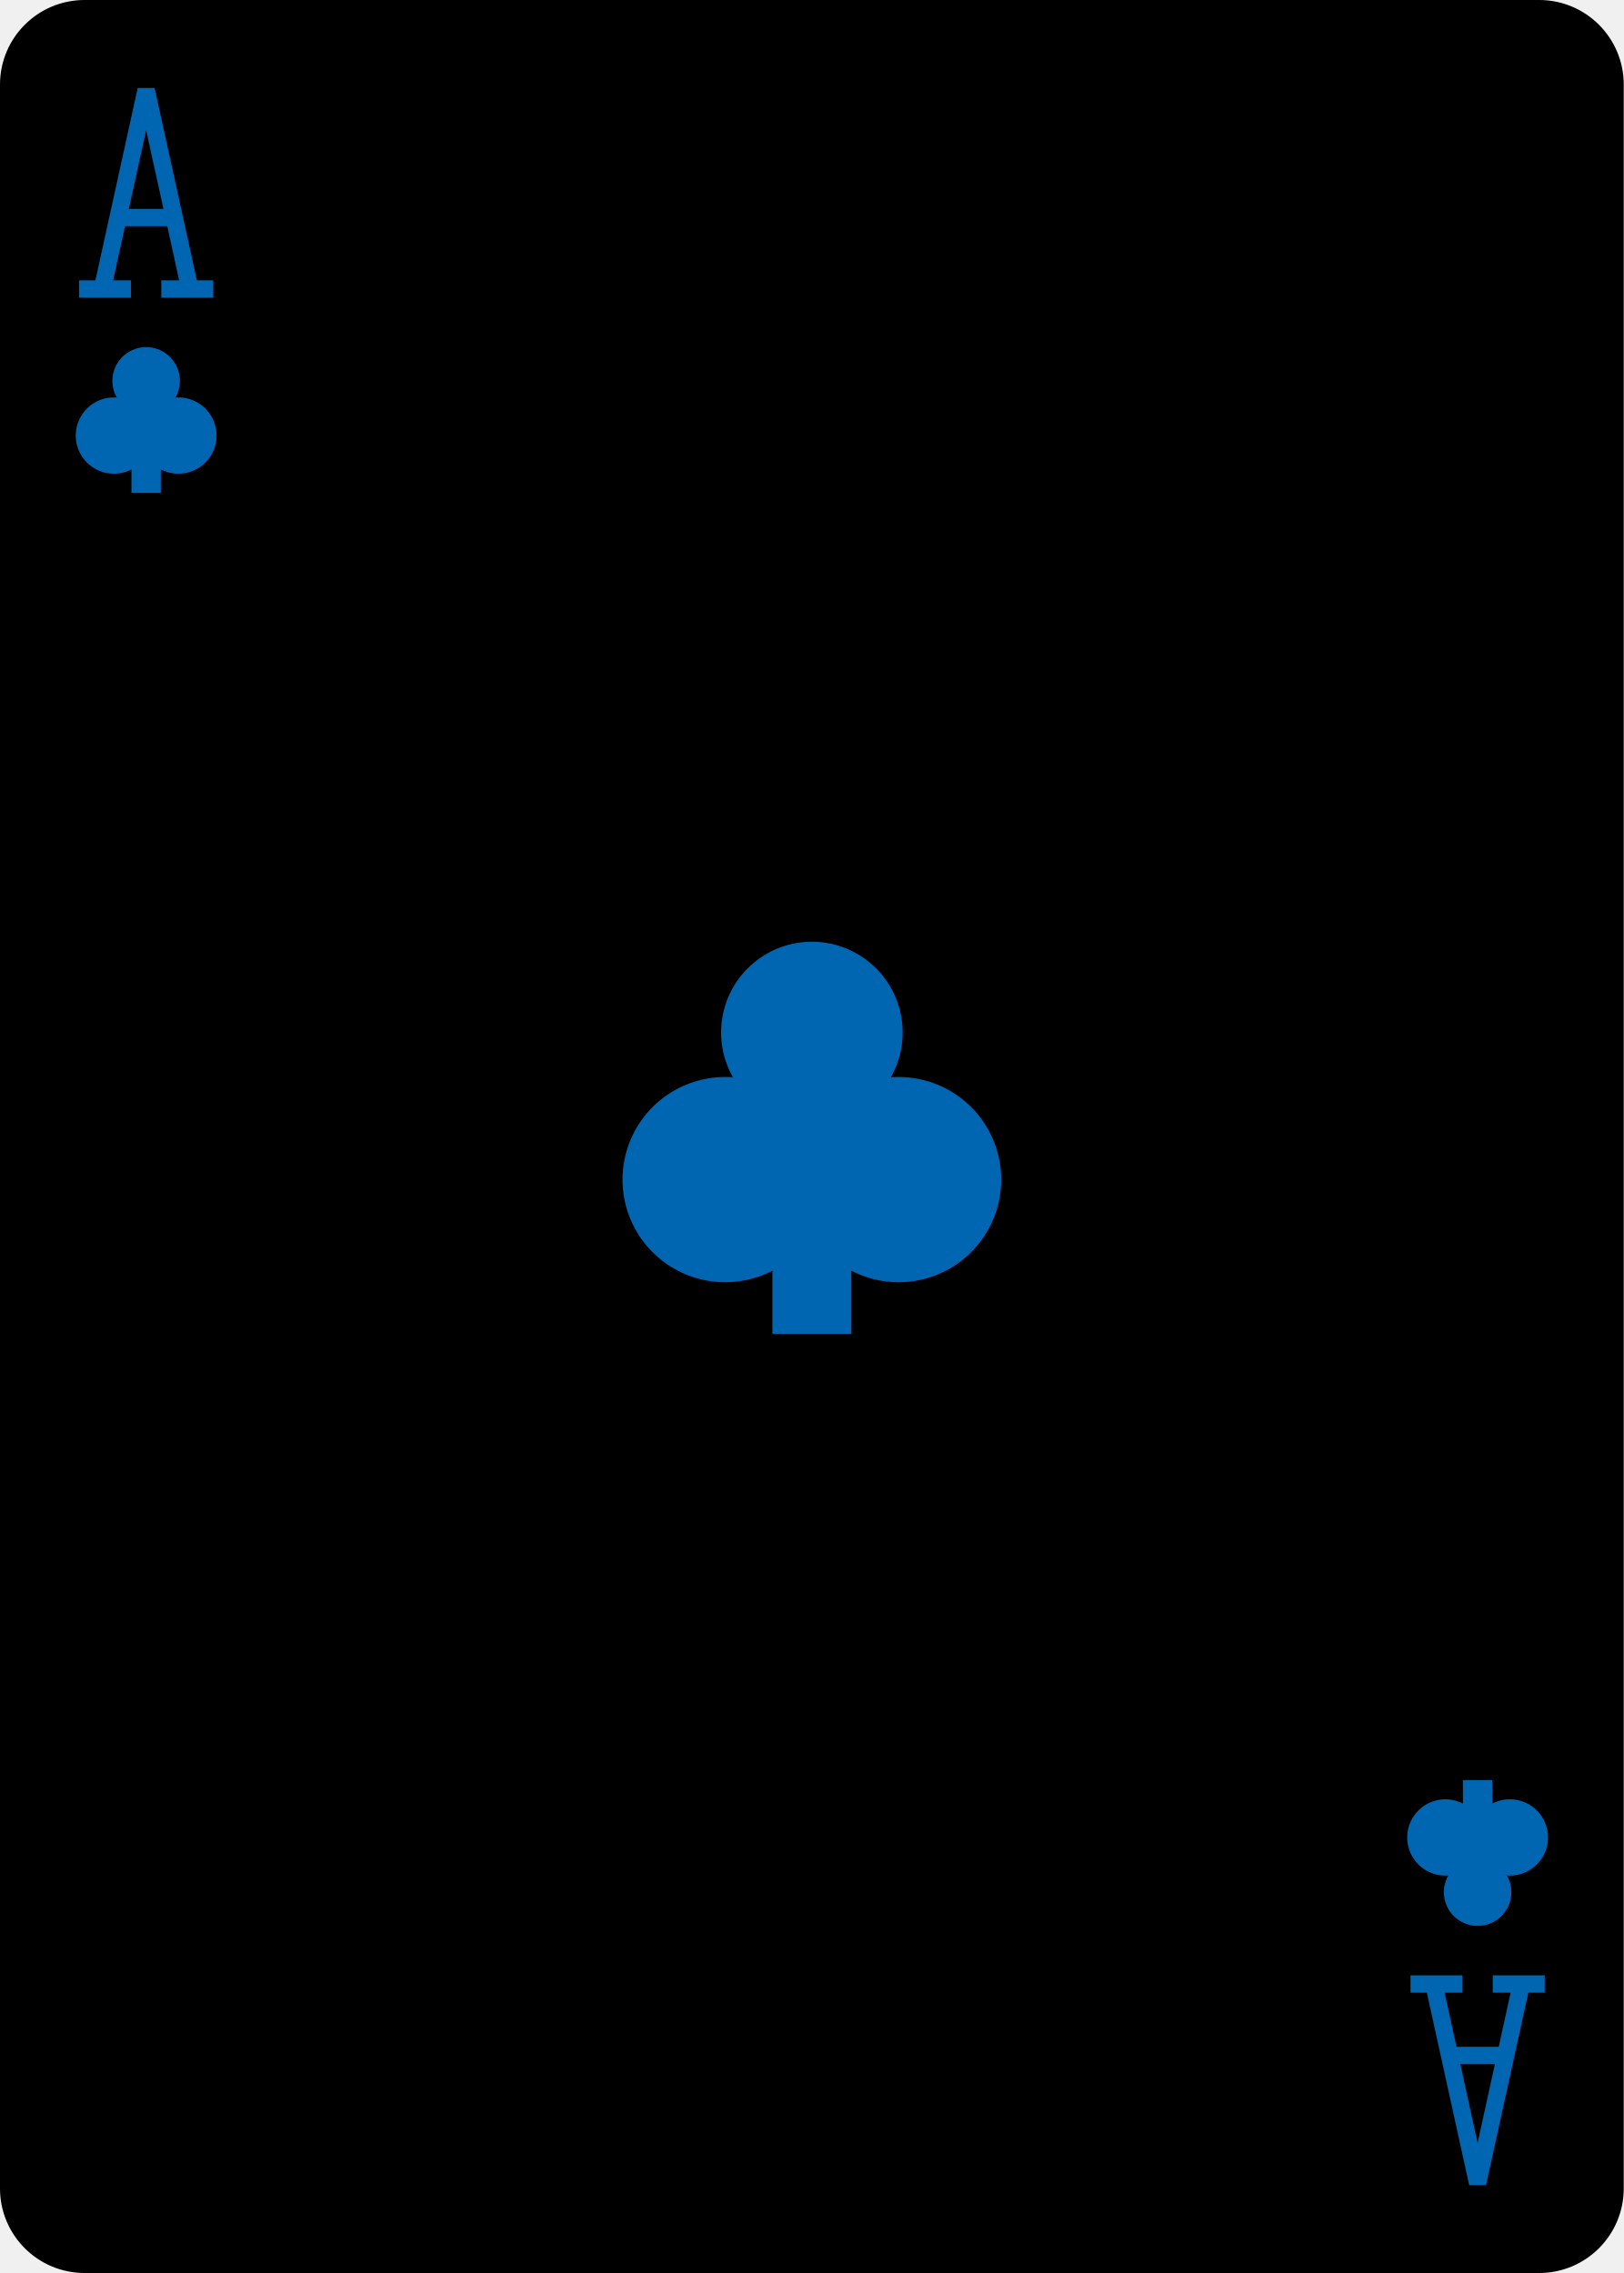
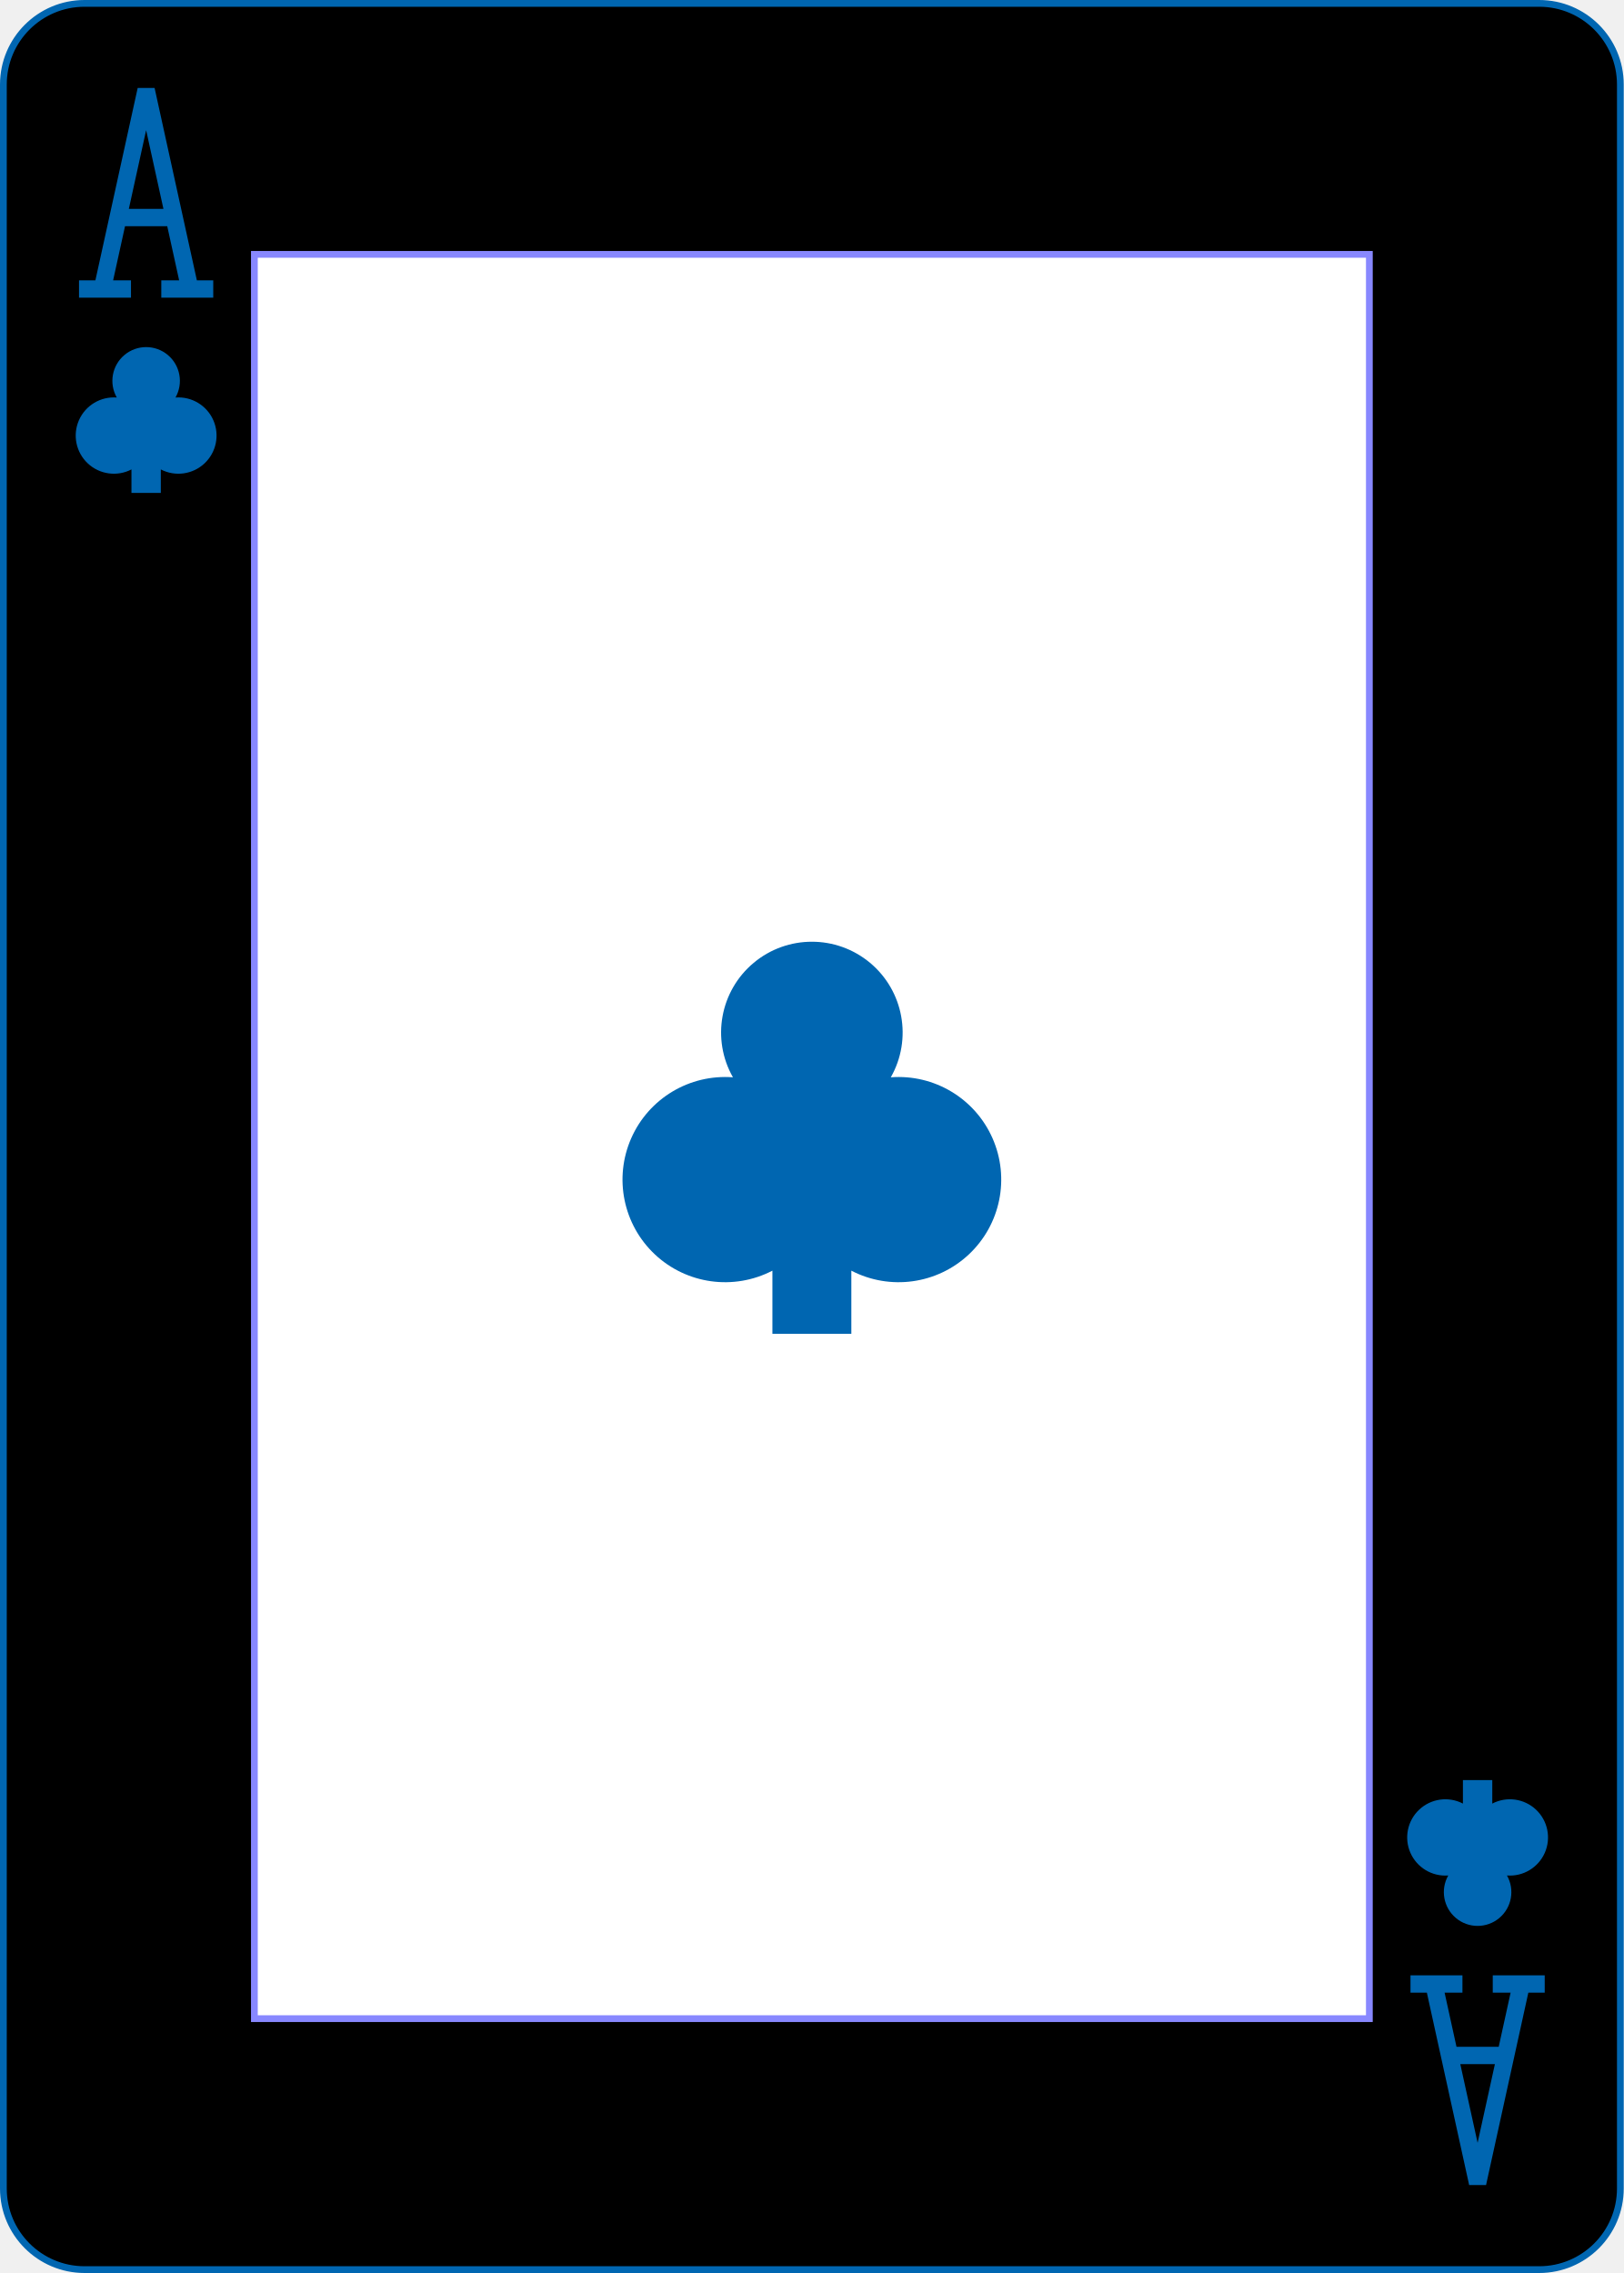
<svg xmlns="http://www.w3.org/2000/svg" xmlns:xlink="http://www.w3.org/1999/xlink" class="card" face="AC" height="3.5in" preserveAspectRatio="none" viewBox="-120 -168 240 336" width="2.5in">
  <defs>
-     <symbol id="VCA" viewBox="-500 -500 1000 1000" preserveAspectRatio="xMinYMid">
-       <path d="M-270 460L-110 460M-200 450L0 -460L200 450M110 460L270 460M-120 130L120 130" stroke="#0066b1" stroke-width="80" stroke-linecap="square" stroke-miterlimit="1.5" fill="none" />
+     <symbol id="VCA" preserveAspectRatio="xMinYMid" viewBox="-500 -500 1000 1000">
+       <path d="M-270 460L-110 460M-200 450L0 -460L200 450M110 460L270 460M-120 130L120 130" fill="none" stroke="#0066b1" stroke-linecap="square" stroke-miterlimit="1.5" stroke-width="80" />
    </symbol>
-     <symbol id="SCA" viewBox="-600 -600 1200 1200" preserveAspectRatio="xMinYMid">
+     <symbol id="SCA" preserveAspectRatio="xMinYMid" viewBox="-600 -600 1200 1200">
      <path d="M-100 500L100 500L100 340A260 260 0 1 0 200 -150A230 230 0 1 0 -200 -150A260 260 0 1 0 -100 340Z" fill="#0066b1" />
    </symbol>
+     <rect height="260.8" id="XCA" width="164.8" x="-82.4" y="-130.4" />
  </defs>
-   <rect width="239" height="335" x="-119.5" y="-167.5" rx="12" ry="12" fill="#000000" stroke="black" />
-   <use xlink:href="#SCA" height="70" width="70" x="-35" y="-35" />
-   <use xlink:href="#VCA" height="32" width="32" x="-114.4" y="-156" />
-   <use xlink:href="#SCA" height="26.032" width="26.032" x="-111.416" y="-119" />
+   <rect fill="#000000" height="335" rx="12" ry="12" stroke="#0066b1" width="239" x="-119.5" y="-167.5" />
+   <use fill="#FFF" height="260.8" stroke="#88f" width="164.8" xlink:href="#XCA" />
+   <use height="70" width="70" x="-35" y="-35" xlink:href="#SCA" />
+   <use height="32" width="32" x="-114.4" y="-156" xlink:href="#VCA" />
+   <use height="26.032" width="26.032" x="-111.416" y="-119" xlink:href="#SCA" />
  <g transform="rotate(180)">
-     <use xlink:href="#VCA" height="32" width="32" x="-114.4" y="-156" />
-     <use xlink:href="#SCA" height="26.032" width="26.032" x="-111.416" y="-119" />
+     <use height="32" width="32" x="-114.4" y="-156" xlink:href="#VCA" />
+     <use height="26.032" width="26.032" x="-111.416" y="-119" xlink:href="#SCA" />
  </g>
</svg>
